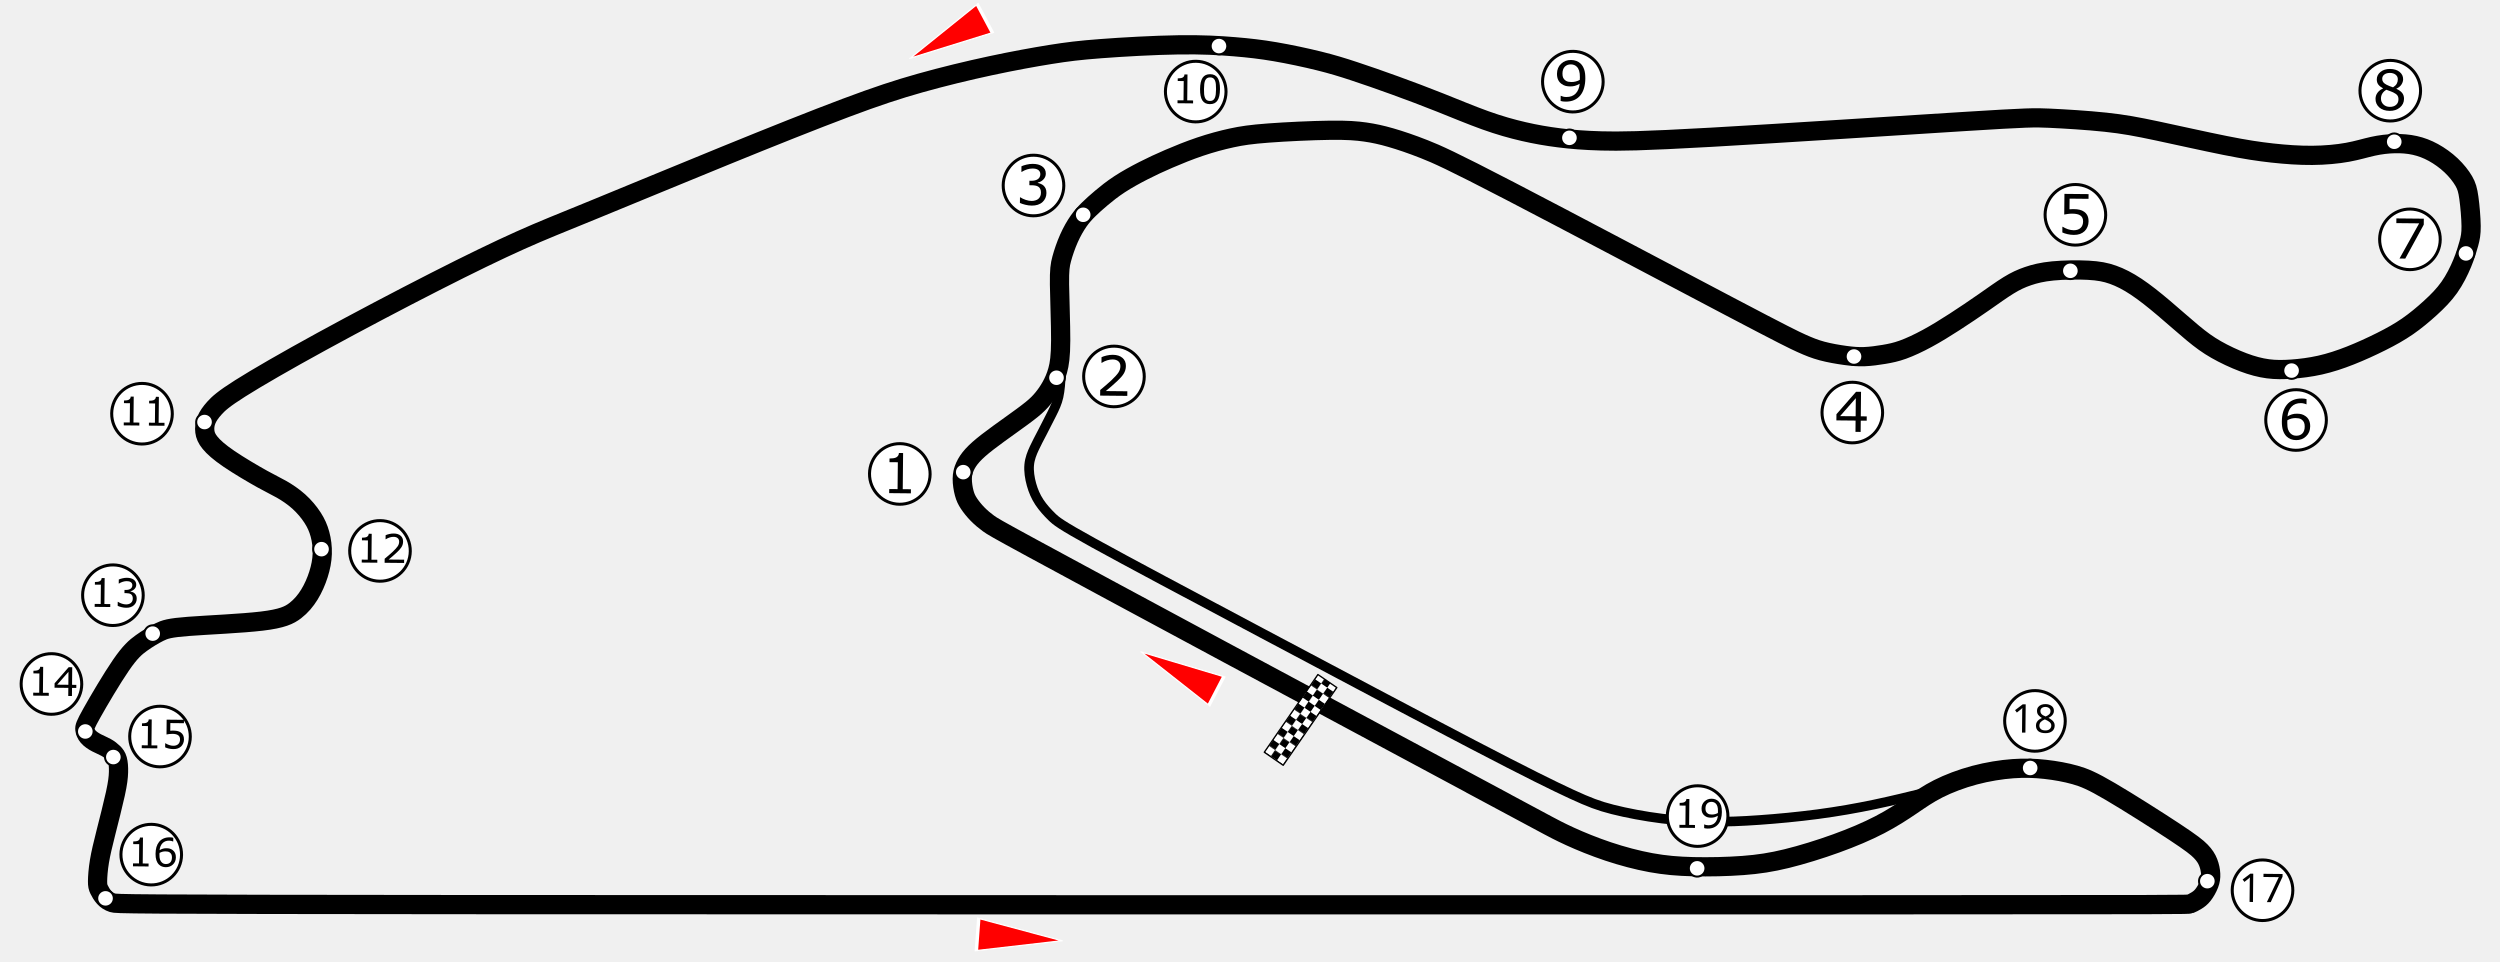
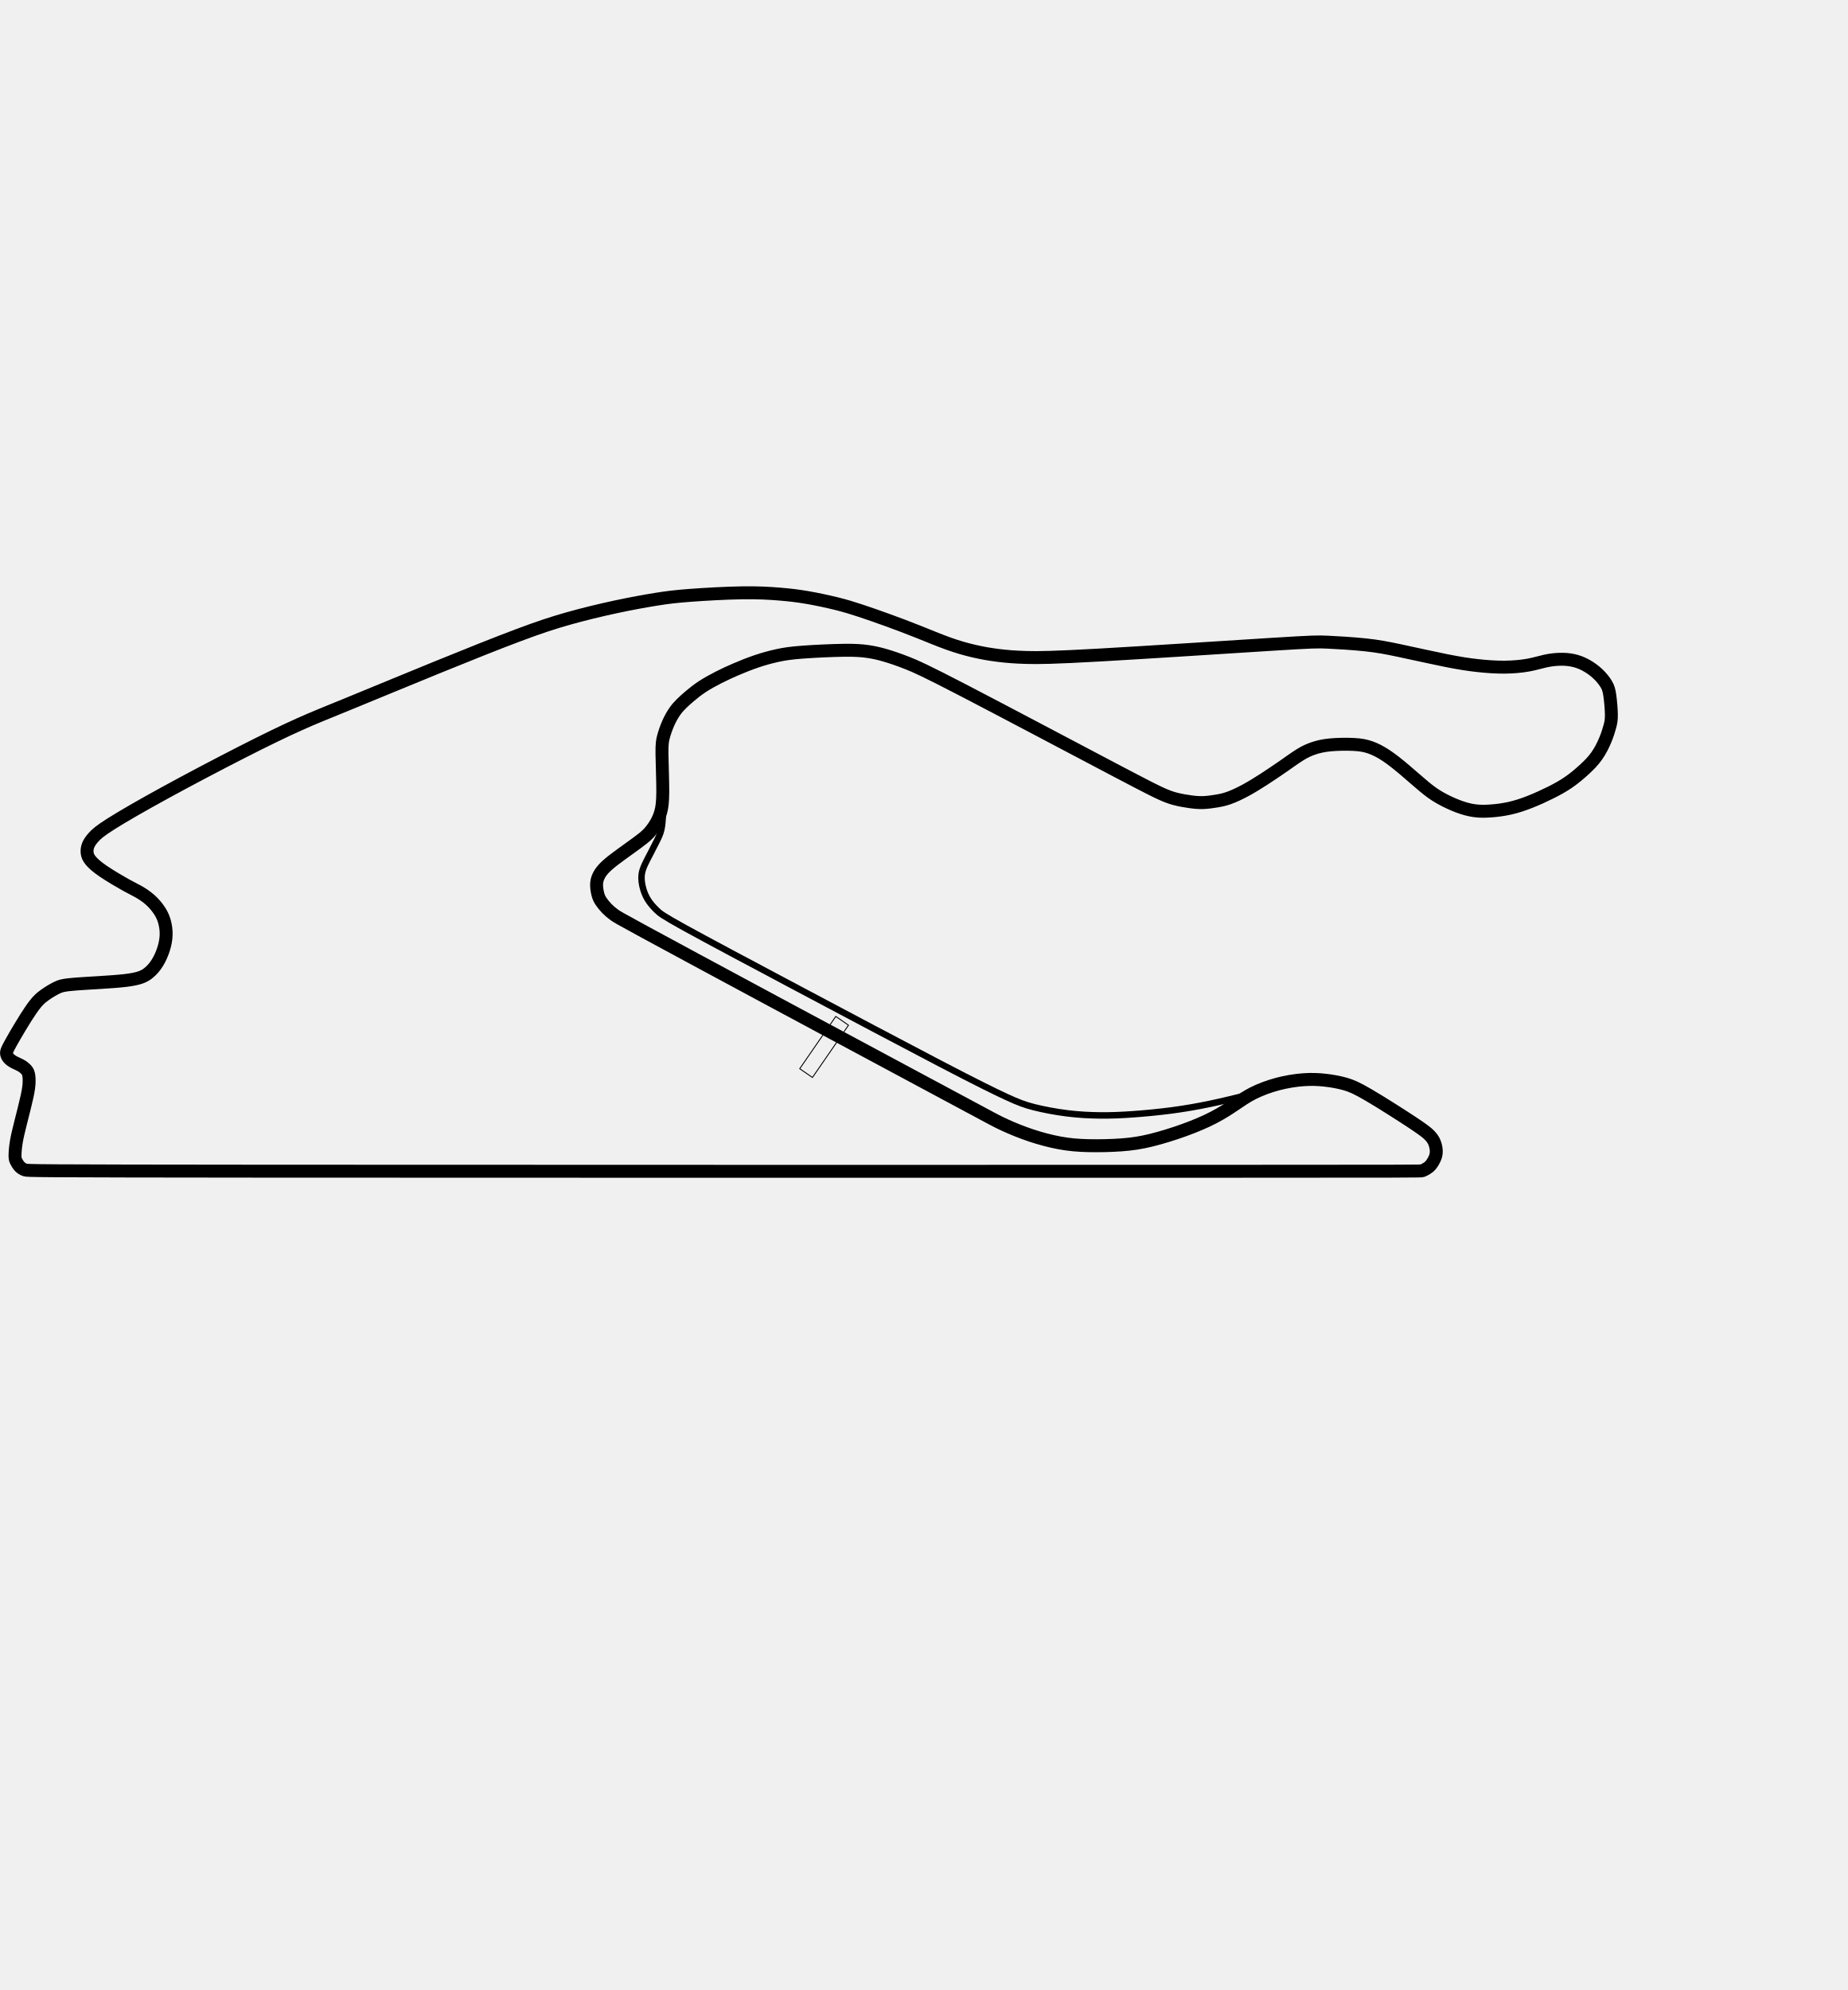
- <svg xmlns="http://www.w3.org/2000/svg" xmlns:xlink="http://www.w3.org/1999/xlink" width="1300" height="500" version="1.1" viewBox="0 0 343.96 132.29">
-   <circle transform="rotate(.56989)" cx="20.102" cy="56.723" r="4.169" fill="#fff" stroke="#000" stroke-width=".417" />
-   <g transform="rotate(.56989 204.39 303.83)" stroke-width=".136" aria-label="11">
-     <path d="m16.737 60.398h-2.143v-0.404h0.824v-2.653h-0.824v-0.362q0.167 0 0.359-0.027 0.191-0.029 0.29-0.082 0.122-0.066 0.191-0.167 0.072-0.104 0.082-0.277h0.412v3.568h0.808z" />
-     <path d="m20.199 60.398h-2.143v-0.404h0.824v-2.653h-0.824v-0.362q0.167 0 0.359-0.027 0.191-0.029 0.29-0.082 0.122-0.066 0.191-0.167 0.072-0.104 0.082-0.277h0.412v3.568h0.808z" />
-   </g>
+ <svg xmlns="http://www.w3.org/2000/svg" id="Capa_2" data-name="Capa 2" viewBox="0 0 1428.54 1538.29">
  <defs>
-     <pattern id="pattern4264-8" patternTransform="matrix(-.77603 .00097936 -.00097936 -.77603 -1599.8 380.49)" xlink:href="#pattern4256-2" />
-     <pattern id="pattern4256-2" width="10.794" height="10.774" patternTransform="matrix(-.56302 -.53407 .53407 -.56302 1593.7 910.57)" patternUnits="userSpaceOnUse">
-       <g transform="matrix(.58789 .0060987 -.0060987 .58789 -595.38 -720.71)">
-         <rect x="1025.5" y="1215.3" width="18.173" height="18.096" />
-         <rect x="1025.5" y="1215.3" width="9.075" height="9.075" fill="#fff" />
-         <rect x="1034.6" y="1224.3" width="9.075" height="9.075" fill="#fff" />
+     <style>
+       .cls-1 {
+         fill: url(#pattern4264-8);
+         stroke-linecap: round;
+         stroke-linejoin: round;
+         stroke-width: .71px;
+       }
+ 
+       .cls-1, .cls-2, .cls-3 {
+         stroke: #000;
+       }
+ 
+       .cls-2 {
+         stroke-width: 10px;
+       }
+ 
+       .cls-2, .cls-4, .cls-3 {
+         fill: none;
+       }
+ 
+       .cls-2, .cls-3 {
+         stroke-miterlimit: 15.12;
+       }
+ 
+       .cls-5 {
+         clip-path: url(#clippath);
+       }
+ 
+       .cls-3 {
+         stroke-width: 5px;
+       }
+     </style>
+     <clipPath id="clippath">
+       <rect class="cls-4" x="382.23" y="76.74" width="919.39" height="1384.82" transform="translate(-134.55 180.15) rotate(-11.32)" />
+     </clipPath>
+     <pattern id="pattern4264-8" x="0" y="0" width="1300" height="500" patternTransform="translate(-7590.29 -14520.1) rotate(-145.33) scale(.71)" patternUnits="userSpaceOnUse" viewBox="0 0 1300 500">
+       <rect class="cls-4" width="1300" height="500" />
+     </pattern>
+   </defs>
+   <g id="Capa_1-2" data-name="Capa 1">
+     <g>
+       <path class="cls-2" d="m734.86,847.54c-29.16-15.63-87.49-46.9-134.73-72.28-47.24-25.38-83.37-44.87-102.39-55.2-19.02-10.33-20.93-11.5-22.87-12.91-1.94-1.41-3.91-3.06-5.68-4.87s-3.33-3.77-4.47-5.49-1.85-3.17-2.44-5.36c-.59-2.18-1.06-5.08-1.04-7.52.02-2.44.54-4.43,1.42-6.37s2.11-3.83,3.97-5.87c1.86-2.04,4.33-4.22,7.77-6.88,3.44-2.66,7.85-5.81,12.02-8.81,4.17-2.99,8.11-5.82,10.89-8.08s4.38-3.92,5.88-5.77c1.51-1.85,2.92-3.87,4.23-6.21s2.52-5.01,3.43-8.32c.91-3.31,1.54-7.27,1.57-15.7.03-8.43-.53-21.33-.62-29.02-.09-7.68.29-10.14,1.15-13.33.86-3.19,2.2-7.11,3.76-10.63s3.35-6.62,5.07-9.07c1.72-2.45,3.38-4.24,5.25-6.07,1.87-1.83,3.94-3.7,6.53-5.88,2.6-2.19,5.72-4.69,9.49-7.16s8.21-4.9,12.44-7.06,8.27-4.04,13.14-6.14c4.86-2.09,10.55-4.4,16.23-6.32,5.67-1.92,11.33-3.45,16.53-4.57,5.2-1.12,9.94-1.84,19.08-2.53s22.7-1.33,31.9-1.44,14.04.29,18.44.92,8.37,1.49,13.28,2.91,10.76,3.4,17.36,6c6.6,2.6,13.94,5.83,44.57,21.73,30.63,15.9,84.56,44.47,113.83,59.87,29.28,15.4,33.9,17.62,37.76,19.35,3.86,1.74,6.94,2.99,10.73,4,3.79,1.01,8.29,1.79,12.03,2.3s6.73.75,10,.63,6.83-.62,10.08-1.16c3.26-.54,6.21-1.13,9.91-2.47,3.7-1.33,8.15-3.41,12.7-5.88,4.55-2.47,9.21-5.33,14.2-8.56,5-3.23,10.34-6.83,15.18-10.21,4.84-3.37,9.19-6.52,12.85-8.78,3.67-2.26,6.65-3.62,10.09-4.8s7.33-2.16,12.94-2.71,12.93-.65,18.39-.36,9.06.99,12.84,2.33,7.72,3.33,12.13,6.26c4.4,2.93,9.26,6.79,14.4,11.15,5.14,4.36,10.57,9.21,15,12.88,4.43,3.67,7.86,6.16,12.16,8.61s9.45,4.88,14.11,6.63c4.66,1.76,8.81,2.85,12.82,3.38,4.01.53,7.88.5,12.37.18,4.49-.32,9.58-.94,14.72-2.09,5.14-1.15,10.31-2.84,15.74-4.99,5.43-2.15,11.1-4.75,16.13-7.27,5.03-2.52,9.4-4.95,13.6-7.85,4.21-2.9,8.25-6.28,11.93-9.64s7.01-6.71,9.8-10.66c2.8-3.95,5.06-8.51,6.72-12.53,1.66-4.03,2.72-7.52,3.47-10.32s1.21-4.9,1.17-9.07c-.04-4.17-.58-10.4-1.16-14.58-.58-4.18-1.2-6.3-2.67-8.83-1.47-2.53-3.79-5.48-6.57-8.11-2.78-2.63-6.03-4.95-9.23-6.7-3.2-1.75-6.34-2.94-9.64-3.68s-6.77-1.02-10.43-.94c-3.66.08-7.51.53-11.44,1.4s-7.93,2.15-13.13,3.1-11.62,1.55-18.34,1.6-13.78-.45-20.78-1.22c-7-.77-13.95-1.81-24.55-3.93-10.6-2.12-24.84-5.32-35.38-7.56-10.54-2.24-17.38-3.53-26.83-4.53-9.45-1-21.51-1.73-29.21-2.08-7.7-.36-11.03-.35-43.83,1.7-32.8,2.05-95.07,6.13-131.86,8.21-36.79,2.08-48.11,2.16-57.14,1.92-9.03-.25-15.79-.82-22.1-1.62-6.32-.8-12.19-1.82-18.38-3.25s-12.7-3.26-19.97-5.87c-7.28-2.61-15.33-5.99-23.38-9.19-8.05-3.2-16.09-6.23-23.73-9-7.64-2.77-14.89-5.29-21.1-7.34-6.22-2.05-11.4-3.64-18.26-5.34-6.86-1.7-15.39-3.51-22.76-4.78-7.38-1.26-13.6-1.97-21.19-2.6s-16.55-1.18-29.17-.98c-12.62.19-28.91,1.12-40.19,1.97-11.28.85-17.57,1.63-26.15,3.01-8.58,1.38-19.47,3.35-31.34,5.89-11.87,2.55-24.74,5.66-36.52,8.98-11.79,3.32-22.49,6.83-38.84,12.97-16.35,6.14-38.35,14.92-62.57,24.79-24.22,9.87-50.66,20.85-68.34,28.08-17.68,7.24-26.6,10.74-38.26,15.97-11.66,5.23-26.04,12.19-44.3,21.49-18.26,9.3-40.38,20.94-58.94,31.09-18.56,10.15-33.56,18.82-42.36,24.39-8.8,5.56-11.4,8.02-13.4,10.25-2,2.23-3.4,4.22-4.2,6.25-.81,2.03-1.02,4.1-.78,6.01.24,1.91.94,3.65,2.73,5.83s4.67,4.81,9.8,8.3c5.13,3.49,12.5,7.83,17.36,10.53,4.86,2.7,7.22,3.74,10.02,5.34,2.8,1.6,6.04,3.75,8.9,6.31,2.86,2.56,5.33,5.54,7.17,8.38,1.84,2.84,3.04,5.53,3.87,8.63.84,3.11,1.31,6.63,1.19,10.17-.12,3.54-.82,7.11-1.96,10.71-1.15,3.6-2.73,7.25-4.71,10.48s-4.36,6.07-7.38,8.39c-3.03,2.33-6.7,4.16-17.33,5.43-10.63,1.27-28.2,1.99-38.16,2.75-9.96.76-12.31,1.57-15.18,2.99s-6.24,3.46-9.31,5.66c-3.07,2.2-5.84,4.57-10.63,11.55s-11.61,18.56-15.13,24.86c-3.52,6.3-3.75,7.32-3.62,8.51.14,1.19.63,2.54,1.69,3.76,1.06,1.23,2.68,2.32,4.37,3.21s3.44,1.56,4.95,2.4c1.51.83,2.77,1.83,3.76,2.8.99.97,1.71,1.93,2.16,3.55.45,1.62.63,3.91.55,6.55s-.41,5.63-1.62,11.2c-1.21,5.57-3.31,13.72-4.91,20.07s-2.7,10.89-3.39,15.06c-.69,4.17-.96,7.97-.98,10.3-.02,2.32.23,3.17.81,4.39.58,1.22,1.51,2.82,2.66,4.09,1.15,1.27,2.53,2.2,4.35,2.78,1.82.58,4.1.82,183.88.95,179.78.12,537.06.13,715.99.1s179.49-.1,180.4-.45c.9-.35,2.14-.99,3.31-1.71,1.17-.72,2.28-1.52,3.44-3s2.39-3.63,3.11-5.51.96-3.49.87-5.36c-.09-1.87-.51-4-1.28-5.97-.77-1.97-1.89-3.78-3.87-5.81-1.97-2.03-4.8-4.28-13.68-10.15s-23.82-15.36-33.35-20.95c-9.53-5.59-13.63-7.28-18.36-8.62-4.73-1.33-10.07-2.31-15.4-2.9-5.33-.59-10.65-.81-16.82-.36-6.17.45-13.21,1.56-20.04,3.39-6.84,1.82-13.48,4.36-18.81,7.05-5.33,2.69-9.35,5.54-14.03,8.71s-10.02,6.66-16.5,10.03c-6.48,3.37-14.11,6.61-22.58,9.68-8.47,3.07-17.8,5.95-25.77,7.91-7.97,1.95-14.59,2.97-22.69,3.57-8.11.61-17.7.81-25.84.62-8.14-.19-14.81-.77-22.03-2.1-7.21-1.32-14.96-3.38-22.3-5.83-7.34-2.45-14.27-5.3-19.72-7.79-5.45-2.48-9.4-4.61-11.38-5.67q-1.98-1.06-31.14-16.7h0Z" />
+       <path class="cls-3" d="m962.78,846.9c-8.93,2.2-17.86,4.4-27.22,6.36s-19.15,3.69-29.46,5.06c-10.31,1.37-21.14,2.38-30.34,3.03-9.2.65-16.77.94-24.86.88-8.09-.07-16.7-.49-25.76-1.61-9.06-1.12-18.56-2.95-25.75-4.77-7.19-1.83-12.06-3.66-21.33-7.94-9.26-4.27-22.92-10.99-51.42-25.85-28.5-14.86-71.85-37.86-109.7-57.96-37.85-20.1-70.18-37.3-87.45-46.82-17.26-9.52-19.44-11.38-21.71-13.61s-4.65-4.83-6.49-7.63c-1.83-2.79-3.13-5.78-4.06-9.11-.93-3.33-1.49-7.02-1.2-10.27.3-3.25,1.45-6.08,2.69-8.74,1.24-2.66,2.58-5.15,4.15-8.16,1.57-3.01,3.37-6.53,4.89-9.58,1.52-3.05,2.77-5.63,3.53-8.98s1.02-7.49,1.28-11.63" />
+       <g class="cls-5">
+         <polygon class="cls-1" points="618.3 826.12 628.13 832.9 656.01 792.5 646.18 785.71 618.3 826.12" />
      </g>
-     </pattern>
-     <clipPath id="clipPath3490-7">
-       <rect transform="matrix(-.71834 .69569 -.69569 -.71834 0 0)" x="683.14" y="104.1" width="1511.8" height="1003.7" fill="#006a00" />
-     </clipPath>
-     <clipPath id="clipPath3494-9">
-       <rect transform="matrix(-.9473 -.32036 .9519 -.3064 0 0)" x="-4232.8" y="-2372.1" width="2168.2" height="1468.4" fill="#006a00" />
-     </clipPath>
-     <clipPath id="clipPath3494-9-5">
-       <rect transform="matrix(-.9473 -.32036 .9519 -.3064 0 0)" x="-4232.8" y="-2372.1" width="2168.2" height="1468.4" fill="#006a00" />
-     </clipPath>
-     <clipPath id="clipPath3494-9-5-2">
-       <rect transform="matrix(-.9473 -.32036 .9519 -.3064 0 0)" x="-4232.8" y="-2372.1" width="2168.2" height="1468.4" fill="#006a00" />
-     </clipPath>
-   </defs>
-   <g transform="rotate(.56989 204.39 303.83)" stroke="#000">
-     <path d="m202.85 109.17c-7.757-4.06-23.271-12.179-35.835-18.769s-22.175-11.652-27.235-14.336c-5.06-2.683-5.568-2.988-6.085-3.356-0.517-0.368-1.042-0.8-1.515-1.273s-0.892-0.989-1.197-1.44-0.498-0.835-0.66-1.411c-0.162-0.576-0.294-1.342-0.294-1.988 9e-5 -0.646 0.132-1.173 0.359-1.689s0.549-1.02 1.035-1.564c0.486-0.544 1.135-1.127 2.039-1.842 0.903-0.714 2.061-1.559 3.157-2.361 1.096-0.802 2.131-1.562 2.859-2.165 0.728-0.603 1.147-1.049 1.541-1.542 0.394-0.492 0.762-1.03 1.102-1.654s0.653-1.333 0.886-2.211c0.233-0.879 0.387-1.927 0.373-4.157-0.014-2.231-0.196-5.643-0.24-7.675-0.044-2.032 0.051-2.683 0.27-3.529 0.219-0.846 0.562-1.888 0.966-2.822s0.868-1.761 1.317-2.413c0.449-0.653 0.883-1.131 1.372-1.62 0.489-0.489 1.032-0.988 1.713-1.573 0.681-0.585 1.5-1.256 2.492-1.919s2.159-1.319 3.274-1.902 2.178-1.092 3.459-1.659c1.281-0.567 2.78-1.192 4.276-1.714 1.496-0.522 2.989-0.942 4.362-1.253 1.372-0.311 2.624-0.514 5.042-0.719s6.003-0.411 8.437-0.466 3.715 0.04 4.882 0.196 2.218 0.373 3.52 0.735 2.857 0.87 4.609 1.541c1.752 0.671 3.703 1.506 11.849 5.632 8.147 4.126 22.489 11.544 30.275 15.541 7.786 3.997 9.015 4.572 10.04 5.021 1.024 0.449 1.844 0.772 2.85 1.03 1.006 0.259 2.198 0.453 3.19 0.578s1.783 0.181 2.648 0.139c0.865-0.042 1.804-0.182 2.664-0.335s1.64-0.316 2.616-0.679c0.976-0.363 2.147-0.924 3.344-1.59 1.198-0.665 2.421-1.435 3.735-2.303 1.314-0.868 2.717-1.835 3.99-2.741 1.272-0.906 2.414-1.75 3.378-2.356 0.964-0.607 1.75-0.976 2.657-1.296s1.934-0.591 3.417-0.75 3.419-0.206 4.865-0.142 2.4 0.238 3.403 0.583 2.052 0.862 3.225 1.625c1.173 0.763 2.467 1.772 3.839 2.911s2.821 2.409 4.003 3.369c1.182 0.959 2.097 1.609 3.239 2.247s2.514 1.265 3.75 1.717c1.236 0.452 2.338 0.73 3.4 0.859 1.063 0.13 2.087 0.111 3.272 0.014 1.186-0.097 2.533-0.273 3.889-0.592 1.356-0.318 2.721-0.779 4.152-1.361 1.43-0.582 2.925-1.286 4.248-1.965 1.323-0.679 2.474-1.335 3.579-2.114 1.105-0.779 2.165-1.682 3.13-2.581 0.965-0.898 1.836-1.792 2.566-2.845 0.729-1.053 1.317-2.264 1.746-3.333 0.429-1.069 0.699-1.997 0.891-2.74s0.307-1.3 0.285-2.403c-0.022-1.103-0.181-2.751-0.345-3.854-0.164-1.104-0.333-1.663-0.729-2.33-0.395-0.667-1.016-1.44-1.76-2.13-0.743-0.689-1.608-1.293-2.458-1.749-0.85-0.455-1.685-0.761-2.561-0.947-0.876-0.186-1.794-0.252-2.762-0.22-0.968 0.031-1.987 0.16-3.024 0.4s-2.092 0.591-3.467 0.855-3.069 0.441-4.849 0.473-3.646-0.083-5.5-0.268c-1.854-0.186-3.695-0.443-6.504-0.976s-6.585-1.343-9.38-1.908c-2.795-0.566-4.608-0.887-7.111-1.128-2.503-0.241-5.696-0.401-7.734-0.475-2.038-0.074-2.92-0.063-11.593 0.565-8.673 0.628-25.137 1.871-34.866 2.518-9.729 0.647-12.722 0.699-15.113 0.657-2.391-0.041-4.179-0.175-5.852-0.369-1.673-0.194-3.231-0.45-4.872-0.811s-3.367-0.829-5.3-1.5c-1.933-0.671-4.072-1.544-6.21-2.37s-4.272-1.605-6.302-2.318c-2.029-0.713-3.953-1.361-5.603-1.887-1.65-0.527-3.026-0.933-4.844-1.364-1.819-0.432-4.08-0.889-6.035-1.204-1.955-0.315-3.603-0.487-5.613-0.633s-4.381-0.268-7.719-0.184c-3.339 0.084-7.645 0.372-10.628 0.628-2.983 0.256-4.644 0.479-6.911 0.865s-5.142 0.936-8.277 1.641c-3.135 0.705-6.53 1.564-9.64 2.472-3.109 0.908-5.932 1.866-10.242 3.534s-10.107 4.048-16.489 6.724c-6.382 2.676-13.348 5.649-18.007 7.61-4.659 1.961-7.01 2.91-10.08 4.325-3.07 1.414-6.858 3.294-11.664 5.802-4.806 2.509-10.629 5.646-15.513 8.382s-8.829 5.068-11.142 6.563c-2.313 1.495-2.995 2.153-3.518 2.747-0.523 0.594-0.887 1.125-1.095 1.664-0.208 0.54-0.259 1.089-0.19 1.592 0.069 0.504 0.259 0.963 0.738 1.536s1.249 1.26 2.614 2.17 3.327 2.04 4.621 2.741c1.294 0.701 1.92 0.971 2.665 1.387 0.745 0.415 1.608 0.975 2.371 1.646 0.763 0.671 1.425 1.452 1.919 2.198 0.493 0.745 0.818 1.454 1.047 2.274 0.23 0.819 0.364 1.75 0.343 2.687-0.021 0.938-0.198 1.883-0.492 2.839-0.293 0.956-0.703 1.924-1.219 2.785s-1.137 1.616-1.931 2.24c-0.795 0.624-1.763 1.117-4.571 1.482-2.808 0.364-7.456 0.6-10.09 0.827-2.634 0.227-3.254 0.447-4.008 0.83s-1.642 0.931-2.449 1.523c-0.807 0.591-1.533 1.226-2.783 3.084s-3.023 4.941-3.939 6.617c-0.916 1.677-0.973 1.947-0.935 2.261 0.039 0.313 0.174 0.669 0.458 0.991 0.284 0.321 0.715 0.608 1.164 0.838s0.915 0.405 1.315 0.622c0.401 0.217 0.737 0.476 1.002 0.732 0.265 0.255 0.458 0.506 0.582 0.933 0.123 0.428 0.176 1.032 0.163 1.73s-0.093 1.491-0.399 2.968c-0.306 1.477-0.84 3.64-1.246 5.324s-0.686 2.888-0.857 3.994c-0.171 1.106-0.233 2.112-0.232 2.727 0.002 0.614 0.068 0.837 0.226 1.159 0.158 0.322 0.407 0.743 0.715 1.075 0.308 0.332 0.674 0.574 1.159 0.724 0.484 0.15 1.086 0.207 48.653-0.233 47.566-0.441 142.09-1.38 189.43-1.859s47.489-0.498 47.727-0.593c0.238-0.096 0.564-0.267 0.872-0.461 0.308-0.193 0.599-0.408 0.903-0.802s0.622-0.967 0.809-1.467 0.245-0.926 0.215-1.421c-0.03-0.495-0.146-1.058-0.356-1.577-0.209-0.519-0.511-0.995-1.039-1.527-0.528-0.532-1.281-1.119-3.647-2.649s-6.344-4-8.879-5.454c-2.535-1.454-3.627-1.891-4.881-2.232-1.254-0.34-2.671-0.583-4.083-0.726-1.412-0.143-2.819-0.186-4.451-0.051-1.632 0.135-3.49 0.449-5.294 0.949s-3.554 1.188-4.957 1.914c-1.403 0.726-2.458 1.491-3.688 2.343s-2.633 1.79-4.34 2.698c-1.706 0.908-3.715 1.786-5.949 2.62-2.234 0.834-4.693 1.622-6.796 2.16-2.103 0.537-3.851 0.823-5.994 1.006-2.143 0.182-4.681 0.261-6.834 0.233-2.153-0.029-3.921-0.166-5.833-0.496-1.911-0.331-3.966-0.855-5.915-1.485-1.948-0.63-3.79-1.365-5.238-2.008-1.447-0.643-2.5-1.194-3.026-1.469-0.526-0.275-0.526-0.275-8.283-4.335z" fill="none" stroke-width="2.646" />
-     <path d="m263.15 108.4c-2.357 0.605-4.713 1.211-7.184 1.755s-5.056 1.027-7.78 1.416c-2.724 0.389-5.586 0.685-8.018 0.881-2.432 0.197-4.434 0.294-6.575 0.298-2.14 4e-3 -4.419-0.086-6.819-0.359-2.399-0.273-4.919-0.73-6.826-1.195s-3.201-0.937-5.663-2.043c-2.462-1.107-6.093-2.847-13.673-6.704-7.58-3.856-19.109-9.828-29.175-15.046-10.066-5.218-18.667-9.682-23.259-12.157-4.591-2.474-5.173-2.959-5.781-3.543s-1.244-1.266-1.736-2c-0.493-0.734-0.843-1.52-1.098-2.399-0.255-0.88-0.414-1.853-0.344-2.715 0.07-0.862 0.367-1.612 0.69-2.319 0.322-0.707 0.669-1.371 1.076-2.171 0.407-0.8 0.874-1.737 1.27-2.548 0.395-0.811 0.719-1.496 0.91-2.386s0.249-1.986 0.307-3.081" fill="none" stroke-width="1.323" />
-     <rect transform="matrix(.20085 .13564 .13564 -.20085 446.51 399.19)" x="-1620.9" y="376.02" width="13.041" height="53.589" ry="0" clip-path="url(#clipPath3490-7)" fill="url(#pattern4264-8)" stroke-linecap="round" stroke-linejoin="round" stroke-width=".776" />
-   </g>
-   <g transform="rotate(.56989 204.39 303.83)" fill="#f00" stroke="#fff" stroke-linecap="round" stroke-width=".867">
-     <path transform="matrix(-.081834 .16155 .48963 .24803 -381.69 -523.42)" d="m1695.9 1398.5h-24.481l12.241-21.201z" clip-path="url(#clipPath3494-9)" />
-     <path transform="matrix(.01155 -.18072 -.54775 -.03501 879.34 482.51)" d="m1695.9 1398.5h-24.481l12.241-21.201z" clip-path="url(#clipPath3494-9-5)" />
-     <path transform="matrix(.086739 .15897 .48181 -.26289 -687.35 103.24)" d="m1695.9 1398.5h-24.481l12.241-21.201z" clip-path="url(#clipPath3494-9-5-2)" />
-   </g>
-   <g transform="rotate(.56989 204.39 303.83)" fill="#fff" stroke="#000">
-     <g stroke-width=".281">
-       <path d="m131.3 65.73a1.147 1.139 0 0 1-1.19 1.094 1.147 1.139 0 0 1-1.101-1.183 1.147 1.139 0 0 1 1.19-1.095 1.147 1.139 0 0 1 1.101 1.183" />
-       <path d="m144 52.613a1.147 1.139 0 0 1-1.19 1.094 1.147 1.139 0 0 1-1.101-1.183 1.147 1.139 0 0 1 1.19-1.095 1.147 1.139 0 0 1 1.101 1.183" />
-       <path d="m147.45 30.159a1.147 1.139 0 0 1-1.19 1.094 1.147 1.139 0 0 1-1.101-1.183 1.147 1.139 0 0 1 1.19-1.095 1.147 1.139 0 0 1 1.101 1.183" />
-       <path d="m253.69 48.603a1.147 1.139 0 0 1-1.19 1.094 1.147 1.139 0 0 1-1.101-1.183 1.147 1.139 0 0 1 1.19-1.095 1.147 1.139 0 0 1 1.101 1.183" />
-       <path d="m283.34 36.515a1.147 1.139 0 0 1-1.19 1.094 1.147 1.139 0 0 1-1.101-1.183 1.147 1.139 0 0 1 1.19-1.095 1.147 1.139 0 0 1 1.101 1.183" />
-       <path d="m313.91 49.94a1.147 1.139 0 0 1-1.19 1.094 1.147 1.139 0 0 1-1.101-1.183 1.147 1.139 0 0 1 1.19-1.095 1.147 1.139 0 0 1 1.101 1.183" />
-       <path d="m337.74 33.583a1.147 1.139 0 0 1-1.19 1.094 1.147 1.139 0 0 1-1.101-1.183 1.147 1.139 0 0 1 1.19-1.095 1.147 1.139 0 0 1 1.101 1.183" />
-       <path d="m327.72 18.317a1.147 1.139 0 0 1-1.19 1.094 1.147 1.139 0 0 1-1.101-1.183 1.147 1.139 0 0 1 1.19-1.095 1.147 1.139 0 0 1 1.101 1.183" />
-       <path d="m214.24 18.906a1.147 1.139 0 0 1-1.19 1.094 1.147 1.139 0 0 1-1.101-1.183 1.147 1.139 0 0 1 1.19-1.095 1.147 1.139 0 0 1 1.101 1.183" />
-       <path d="m165.9 6.762a1.147 1.139 0 0 1-1.19 1.094 1.147 1.139 0 0 1-1.101-1.183 1.147 1.139 0 0 1 1.19-1.095 1.147 1.139 0 0 1 1.101 1.183" />
-       <path d="m26.848 59.875a1.147 1.139 0 0 1-1.19 1.094 1.147 1.139 0 0 1-1.101-1.183 1.147 1.139 0 0 1 1.19-1.095 1.147 1.139 0 0 1 1.101 1.183" />
-       <path d="m43.119 77.204a1.147 1.139 0 0 1-1.19 1.094 1.147 1.139 0 0 1-1.101-1.183 1.147 1.139 0 0 1 1.19-1.095 1.147 1.139 0 0 1 1.101 1.183" />
-       <path d="m20.009 89.054a1.147 1.139 0 0 1-1.19 1.094 1.147 1.139 0 0 1-1.101-1.183 1.147 1.139 0 0 1 1.19-1.095 1.147 1.139 0 0 1 1.101 1.183" />
-       <path d="m10.872 102.61a1.147 1.139 0 0 1-1.19 1.094 1.147 1.139 0 0 1-1.101-1.183 1.147 1.139 0 0 1 1.19-1.095 1.147 1.139 0 0 1 1.101 1.183" />
-       <path d="m14.764 106.09a1.147 1.139 0 0 1-1.19 1.094 1.147 1.139 0 0 1-1.101-1.183 1.147 1.139 0 0 1 1.19-1.094 1.147 1.139 0 0 1 1.101 1.183" />
-       <path d="m13.88 125.54a1.147 1.139 0 0 1-1.19 1.094 1.147 1.139 0 0 1-1.101-1.183 1.147 1.139 0 0 1 1.19-1.094 1.147 1.139 0 0 1 1.101 1.183" />
-       <path d="m303.02 120.3a1.147 1.139 0 0 1-1.19 1.094 1.147 1.139 0 0 1-1.101-1.183 1.147 1.139 0 0 1 1.19-1.094 1.147 1.139 0 0 1 1.101 1.183" />
-       <path d="m278.49 104.97a1.147 1.139 0 0 1-1.19 1.094 1.147 1.139 0 0 1-1.101-1.183 1.147 1.139 0 0 1 1.19-1.094 1.147 1.139 0 0 1 1.101 1.183" />
-       <path d="m232.81 119.23a1.147 1.139 0 0 1-1.19 1.094 1.147 1.139 0 0 1-1.101-1.183 1.147 1.139 0 0 1 1.19-1.094 1.147 1.139 0 0 1 1.101 1.183" />
    </g>
-     <circle cx="121.43" cy="66.02" r="4.169" stroke-width=".417" />
-   </g>
-   <g transform="rotate(.56989 204.39 303.83)" aria-label="1">
-     <path d="m122.98 68.673h-2.986v-0.563h1.149v-3.697h-1.149v-0.504q0.233 0 0.5-0.037 0.267-0.041 0.404-0.115 0.17-0.093 0.267-0.233 0.1-0.144 0.115-0.385h0.574v4.972h1.126z" stroke-width=".19" />
-   </g>
-   <circle transform="rotate(.56989)" cx="153.77" cy="50.267" r="4.169" fill="#fff" stroke="#000" stroke-width=".417" />
-   <g transform="rotate(.56989 204.39 303.83)" aria-label="2">
-     <path d="m152.62 54.968h-3.735v-0.774q0.389-0.333 0.778-0.667 0.393-0.333 0.73-0.663 0.711-0.689 0.974-1.093 0.263-0.408 0.263-0.878 0-0.43-0.285-0.671-0.282-0.245-0.789-0.245-0.337 0-0.73 0.119-0.393 0.119-0.767 0.363h-0.037v-0.778q0.263-0.13 0.7-0.237 0.441-0.107 0.852-0.107 0.848 0 1.33 0.411 0.482 0.408 0.482 1.108 0 0.315-0.082 0.589-0.078 0.27-0.233 0.515-0.144 0.23-0.341 0.452-0.193 0.222-0.471 0.493-0.396 0.389-0.819 0.756-0.422 0.363-0.789 0.674h2.968z" stroke-width=".19" />
-   </g>
-   <circle transform="rotate(.56989)" cx="142.44" cy="24.107" r="4.169" fill="#fff" stroke="#000" stroke-width=".417" />
-   <g transform="rotate(.56989 204.39 303.83)" aria-label="3">
-     <path d="m140.81 26.151q0.178 0.159 0.293 0.4 0.115 0.241 0.115 0.622 0 0.378-0.137 0.693t-0.385 0.548q-0.278 0.259-0.656 0.385-0.374 0.122-0.823 0.122-0.459 0-0.904-0.111-0.445-0.107-0.73-0.237v-0.774h0.056q0.315 0.207 0.741 0.345t0.823 0.137q0.233 0 0.496-0.078t0.426-0.23q0.17-0.163 0.252-0.359 0.085-0.196 0.085-0.496 0-0.296-0.096-0.489-0.093-0.196-0.259-0.308-0.167-0.115-0.404-0.156-0.237-0.044-0.511-0.044h-0.333v-0.615h0.259q0.563 0 0.897-0.233 0.337-0.237 0.337-0.689 0-0.2-0.085-0.348-0.085-0.152-0.237-0.248-0.159-0.096-0.341-0.133-0.182-0.037-0.411-0.037-0.352 0-0.748 0.126t-0.748 0.356h-0.037v-0.774q0.263-0.13 0.7-0.237 0.441-0.111 0.852-0.111 0.404 0 0.711 0.074t0.556 0.237q0.267 0.178 0.404 0.43 0.137 0.252 0.137 0.589 0 0.459-0.326 0.804-0.322 0.341-0.763 0.43v0.052q0.178 0.03 0.408 0.126 0.23 0.093 0.389 0.233z" stroke-width=".19" />
-   </g>
-   <circle transform="rotate(.56989)" cx="255.4" cy="54.222" r="4.169" fill="#fff" stroke="#000" stroke-width=".417" />
-   <g transform="rotate(.56989 204.39 303.83)" aria-label="4">
-     <path d="m254.38 57.37h-0.819v1.552h-0.711v-1.552h-2.642v-0.852l2.671-3.112h0.682v3.372h0.819zm-1.53-0.593v-2.49l-2.138 2.49z" stroke-width=".19" />
-   </g>
-   <circle transform="rotate(.56989)" cx="285.82" cy="26.712" r="4.169" fill="#fff" stroke="#000" stroke-width=".417" />
-   <g transform="rotate(.56989 204.39 303.83)" aria-label="5">
-     <path d="m284.63 29.66q0 0.385-0.141 0.737-0.141 0.352-0.385 0.593-0.267 0.259-0.637 0.4-0.367 0.137-0.852 0.137-0.452 0-0.871-0.096-0.419-0.093-0.708-0.226v-0.782h0.052q0.304 0.193 0.711 0.33 0.408 0.133 0.8 0.133 0.263 0 0.508-0.074 0.248-0.074 0.441-0.259 0.163-0.159 0.245-0.382 0.085-0.222 0.085-0.515 0-0.285-0.1-0.482-0.096-0.196-0.27-0.315-0.193-0.141-0.471-0.196-0.274-0.059-0.615-0.059-0.326 0-0.63 0.044-0.3 0.044-0.519 0.089v-2.842h3.32v0.648h-2.605v1.467q0.159-0.015 0.326-0.022 0.167-0.007 0.289-0.007 0.448 0 0.785 0.078 0.337 0.074 0.619 0.267 0.296 0.204 0.459 0.526 0.163 0.322 0.163 0.808z" stroke-width=".19" />
-   </g>
-   <circle transform="rotate(.56989)" cx="316.46" cy="54.639" r="4.169" fill="#fff" stroke="#000" stroke-width=".417" />
-   <g transform="rotate(.56989 204.39 303.83)" aria-label="6">
-     <path d="m315.4 57.55q0 0.841-0.556 1.375-0.552 0.53-1.356 0.53-0.408 0-0.741-0.126-0.333-0.126-0.589-0.374-0.319-0.308-0.493-0.815-0.17-0.508-0.17-1.223 0-0.734 0.156-1.3 0.159-0.567 0.504-1.008 0.326-0.419 0.841-0.652 0.515-0.237 1.2-0.237 0.219 0 0.367 0.019t0.3 0.067v0.708h-0.037q-0.104-0.056-0.315-0.104-0.207-0.052-0.426-0.052-0.797 0-1.271 0.5-0.474 0.496-0.552 1.345 0.311-0.189 0.611-0.285 0.304-0.1 0.7-0.1 0.352 0 0.619 0.067 0.27 0.063 0.552 0.259 0.326 0.226 0.489 0.571 0.167 0.345 0.167 0.837zm-0.752 0.03q0-0.345-0.104-0.571-0.1-0.226-0.333-0.393-0.17-0.119-0.378-0.156-0.207-0.037-0.433-0.037-0.315 0-0.585 0.074t-0.556 0.23q-7e-3 0.082-0.011 0.159-4e-3 0.074-4e-3 0.189 0 0.585 0.119 0.926 0.122 0.337 0.333 0.534 0.17 0.163 0.367 0.241 0.2 0.074 0.433 0.074 0.537 0 0.845-0.326 0.308-0.33 0.308-0.945z" stroke-width=".19" />
-   </g>
-   <circle transform="rotate(.56989)" cx="331.88" cy="29.629" r="4.169" fill="#fff" stroke="#000" stroke-width=".417" />
-   <g transform="rotate(.56989 204.39 303.83)" aria-label="7">
-     <path d="m330.75 29.64-2.497 4.691h-0.793l2.656-4.868h-3.142v-0.648h3.775z" stroke-width=".19" />
-   </g>
-   <circle transform="rotate(.56989)" cx="328.97" cy="9.205" r="4.169" fill="#fff" stroke="#000" stroke-width=".417" />
-   <g transform="rotate(.56989 204.39 303.83)" aria-label="8">
-     <path d="m327.86 12.368q0 0.715-0.559 1.189-0.556 0.474-1.401 0.474-0.897 0-1.43-0.463-0.53-0.463-0.53-1.186 0-0.459 0.267-0.83 0.267-0.374 0.752-0.593v-0.022q-0.445-0.237-0.659-0.519-0.211-0.282-0.211-0.704 0-0.622 0.511-1.037 0.511-0.415 1.3-0.415 0.826 0 1.319 0.396 0.493 0.396 0.493 1.008 0 0.374-0.233 0.737-0.233 0.359-0.685 0.563v0.022q0.519 0.222 0.793 0.548 0.274 0.326 0.274 0.83zm-0.878-2.693q0-0.396-0.308-0.63-0.304-0.237-0.778-0.237-0.467 0-0.767 0.222-0.296 0.222-0.296 0.6 0 0.267 0.148 0.463 0.152 0.193 0.456 0.345 0.137 0.067 0.393 0.174 0.259 0.107 0.504 0.178 0.367-0.245 0.508-0.508t0.141-0.608zm0.115 2.764q0-0.341-0.152-0.545-0.148-0.207-0.585-0.415-0.174-0.082-0.382-0.152-0.207-0.07-0.552-0.196-0.333 0.182-0.537 0.493-0.2 0.311-0.2 0.704 0 0.5 0.345 0.826 0.345 0.326 0.874 0.326 0.541 0 0.863-0.278 0.326-0.278 0.326-0.763z" stroke-width=".19" />
-   </g>
-   <circle transform="rotate(.56989)" cx="216.5" cy="9.079" r="4.169" fill="#fff" stroke="#000" stroke-width=".417" />
-   <g transform="rotate(.56989 204.39 303.83)" aria-label="9">
-     <path d="m215.2 10.689q0 0.722-0.167 1.312-0.163 0.589-0.496 1.004-0.337 0.422-0.845 0.652t-1.193 0.23q-0.193 0-0.363-0.022-0.17-0.019-0.304-0.063v-0.708h0.037q0.107 0.056 0.304 0.107 0.196 0.048 0.437 0.048 0.819 0 1.282-0.489 0.467-0.493 0.541-1.356-0.345 0.207-0.648 0.296-0.304 0.089-0.663 0.089-0.341 0-0.619-0.067-0.274-0.067-0.552-0.259-0.326-0.226-0.493-0.574-0.163-0.348-0.163-0.834 0-0.845 0.556-1.375t1.356-0.53q0.4 0 0.741 0.126 0.341 0.122 0.597 0.37 0.315 0.308 0.485 0.793 0.17 0.482 0.17 1.249zm-0.748-0.159q0-0.574-0.119-0.923t-0.326-0.541q-0.174-0.167-0.374-0.237-0.2-0.074-0.433-0.074-0.534 0-0.845 0.333-0.308 0.333-0.308 0.937 0 0.352 0.1 0.574 0.1 0.222 0.337 0.389 0.167 0.115 0.367 0.156 0.2 0.037 0.445 0.037 0.289 0 0.585-0.078 0.296-0.078 0.556-0.226 4e-3 -0.078 7e-3 -0.152 7e-3 -0.078 7e-3 -0.196z" stroke-width=".19" />
-   </g>
-   <circle transform="rotate(.56989)" cx="164.63" cy="10.962" r="4.169" fill="#fff" stroke="#000" stroke-width=".417" />
-   <g transform="rotate(.56989 204.39 303.83)" stroke-width=".136" aria-label="10">
-     <path d="m161.27 14.637h-2.143v-0.404h0.824v-2.653h-0.824v-0.362q0.167 0 0.359-0.027 0.191-0.029 0.29-0.082 0.122-0.066 0.191-0.167 0.072-0.104 0.082-0.277h0.412v3.568h0.808z" />
-     <path d="m164.95 12.656q0 1.066-0.335 1.566-0.332 0.497-1.034 0.497-0.713 0-1.042-0.505-0.327-0.505-0.327-1.553 0-1.056 0.332-1.558 0.332-0.505 1.037-0.505 0.713 0 1.04 0.513 0.33 0.51 0.33 1.545zm-0.699 1.207q0.093-0.215 0.125-0.505 0.035-0.292 0.035-0.702 0-0.404-0.035-0.702-0.032-0.298-0.128-0.505-0.093-0.205-0.255-0.308-0.16-0.104-0.412-0.104-0.25 0-0.415 0.104-0.162 0.104-0.258 0.314-0.09 0.197-0.125 0.513-0.032 0.316-0.032 0.694 0 0.415 0.029 0.694 0.029 0.279 0.125 0.5 0.088 0.207 0.247 0.316 0.162 0.109 0.428 0.109 0.25 0 0.415-0.104 0.165-0.104 0.255-0.314z" />
-   </g>
-   <circle transform="rotate(.56989)" cx="53.031" cy="75.272" r="4.169" fill="#fff" stroke="#000" stroke-width=".417" />
-   <g transform="rotate(.56989 204.39 303.83)" stroke-width=".136" aria-label="12">
-     <path d="m49.666 78.946h-2.143v-0.404h0.824v-2.653h-0.824v-0.362q0.167 0 0.359-0.027 0.191-0.029 0.29-0.082 0.122-0.066 0.191-0.167 0.072-0.104 0.082-0.277h0.412v3.568h0.808z" />
-     <path d="m53.354 78.946h-2.68v-0.556q0.279-0.239 0.558-0.479 0.282-0.239 0.524-0.476 0.51-0.494 0.699-0.784 0.189-0.292 0.189-0.63 0-0.308-0.205-0.481-0.202-0.175-0.566-0.175-0.242 0-0.524 0.085t-0.55 0.261h-0.027v-0.558q0.189-0.093 0.502-0.17 0.316-0.077 0.611-0.077 0.609 0 0.954 0.295 0.346 0.292 0.346 0.795 0 0.226-0.058 0.423-0.056 0.194-0.167 0.37-0.104 0.165-0.245 0.324-0.138 0.16-0.338 0.354-0.284 0.279-0.588 0.542-0.303 0.261-0.566 0.484h2.13z" />
-   </g>
-   <circle transform="rotate(.56989)" cx="16.35" cy="81.732" r="4.169" fill="#fff" stroke="#000" stroke-width=".417" />
-   <g transform="rotate(.56989 204.39 303.83)" stroke-width=".136" aria-label="13">
-     <path d="m12.986 85.407h-2.143v-0.404h0.824v-2.653h-0.824v-0.362q0.167 0 0.359-0.027 0.191-0.029 0.29-0.082 0.122-0.066 0.191-0.167 0.072-0.104 0.082-0.277h0.412v3.568h0.808z" />
-     <path d="m16.325 83.501q0.128 0.114 0.21 0.287t0.082 0.447q0 0.271-0.098 0.497t-0.277 0.393q-0.199 0.186-0.471 0.277-0.269 0.088-0.59 0.088-0.33 0-0.649-0.08-0.319-0.077-0.524-0.17v-0.556h0.04q0.226 0.149 0.532 0.247t0.59 0.098q0.167 0 0.356-0.056t0.306-0.165q0.122-0.117 0.181-0.258 0.061-0.141 0.061-0.356 0-0.213-0.069-0.351-0.066-0.141-0.186-0.221-0.12-0.082-0.29-0.112-0.17-0.032-0.367-0.032h-0.239v-0.441h0.186q0.404 0 0.643-0.167 0.242-0.17 0.242-0.494 0-0.144-0.061-0.25-0.061-0.109-0.17-0.178-0.114-0.069-0.245-0.096t-0.295-0.027q-0.253 0-0.537 0.09t-0.537 0.255h-0.027v-0.556q0.189-0.093 0.502-0.17 0.316-0.08 0.611-0.08 0.29 0 0.51 0.053t0.399 0.17q0.191 0.128 0.29 0.308t0.098 0.423q0 0.33-0.234 0.577-0.231 0.245-0.548 0.308v0.037q0.128 0.021 0.292 0.09 0.165 0.066 0.279 0.167z" />
-   </g>
-   <circle transform="rotate(.56989)" cx="8.014" cy="94.029" r="4.169" fill="#fff" stroke="#000" stroke-width=".417" />
-   <g transform="rotate(.56989 204.39 303.83)" stroke-width=".136" aria-label="14">
-     <path d="m4.649 97.703h-2.143v-0.404h0.824v-2.653h-0.824v-0.362q0.167 0 0.359-0.027 0.191-0.029 0.29-0.082 0.122-0.066 0.191-0.167 0.072-0.104 0.082-0.277h0.412v3.568h0.808z" />
-     <path d="m8.427 96.589h-0.588v1.114h-0.51v-1.114h-1.896v-0.611l1.917-2.233h0.489v2.419h0.588zm-1.098-0.425v-1.787l-1.534 1.787z" />
-   </g>
-   <circle transform="rotate(.56989)" cx="23.02" cy="101.11" r="4.169" fill="#fff" stroke="#000" stroke-width=".417" />
-   <g transform="rotate(.56989 204.39 303.83)" stroke-width=".136" aria-label="15">
-     <path d="m19.655 104.79h-2.143v-0.404h0.824v-2.653h-0.824v-0.362q0.167 0 0.359-0.027 0.191-0.029 0.29-0.082 0.122-0.067 0.191-0.167 0.072-0.104 0.082-0.277h0.412v3.568h0.808z" />
-     <path d="m23.311 103.53q0 0.276-0.101 0.529t-0.277 0.425q-0.191 0.186-0.457 0.287-0.263 0.098-0.611 0.098-0.324 0-0.625-0.069-0.3-0.067-0.508-0.162v-0.561h0.037q0.218 0.138 0.51 0.237 0.292 0.096 0.574 0.096 0.189 0 0.364-0.053 0.178-0.053 0.316-0.186 0.117-0.114 0.175-0.274 0.061-0.16 0.061-0.37 0-0.205-0.072-0.346-0.069-0.141-0.194-0.226-0.138-0.101-0.338-0.141-0.197-0.043-0.441-0.043-0.234 0-0.452 0.032-0.215 0.032-0.372 0.064v-2.039h2.382v0.465h-1.869v1.053q0.114-0.011 0.234-0.016 0.12-5e-3 0.207-5e-3 0.322 0 0.564 0.056 0.242 0.053 0.444 0.191 0.213 0.146 0.33 0.378t0.117 0.58z" />
-   </g>
-   <circle transform="rotate(.56989)" cx="21.977" cy="117.37" r="4.169" fill="#fff" stroke="#000" stroke-width=".417" />
-   <g transform="rotate(.56989 204.39 303.83)" stroke-width=".136" aria-label="16">
-     <path d="m18.613 121.05h-2.143v-0.404h0.824v-2.653h-0.824v-0.362q0.167 0 0.359-0.027 0.191-0.029 0.29-0.082 0.122-0.067 0.191-0.167 0.072-0.104 0.082-0.277h0.412v3.568h0.808z" />
-     <path d="m22.359 119.76q0 0.604-0.399 0.986-0.396 0.38-0.973 0.38-0.292 0-0.532-0.09-0.239-0.09-0.423-0.269-0.229-0.221-0.354-0.585-0.122-0.364-0.122-0.877 0-0.526 0.112-0.933 0.114-0.407 0.362-0.723 0.234-0.3 0.604-0.468 0.37-0.17 0.861-0.17 0.157 0 0.263 0.013t0.215 0.048v0.508h-0.027q-0.074-0.04-0.226-0.074-0.149-0.037-0.306-0.037-0.572 0-0.912 0.359-0.34 0.356-0.396 0.965 0.223-0.136 0.439-0.205 0.218-0.072 0.502-0.072 0.253 0 0.444 0.048 0.194 0.045 0.396 0.186 0.234 0.162 0.351 0.409 0.12 0.247 0.12 0.601zm-0.54 0.021q0-0.247-0.074-0.409-0.072-0.162-0.239-0.282-0.122-0.085-0.271-0.112-0.149-0.027-0.311-0.027-0.226 0-0.42 0.053t-0.399 0.165q-0.005 0.059-8e-3 0.114-0.003 0.053-0.003 0.136 0 0.42 0.085 0.665 0.088 0.242 0.239 0.383 0.122 0.117 0.263 0.173 0.144 0.053 0.311 0.053 0.386 0 0.606-0.234 0.221-0.237 0.221-0.678z" />
-   </g>
-   <circle transform="rotate(.56989)" cx="312.49" cy="119.38" r="4.169" fill="#fff" stroke="#000" stroke-width=".417" />
-   <text transform="rotate(.56989)" x="309.253" y="121.01" fill="#000000" font-family="sans-serif" font-size="5.445px" stroke-width=".136" style="line-height:1.25" xml:space="preserve">
-     <tspan x="309.253" y="121.01" stroke-width=".136">17</tspan>
-   </text>
-   <circle transform="rotate(.56989)" cx="280.95" cy="96.394" r="4.169" fill="#fff" stroke="#000" stroke-width=".417" />
-   <text transform="rotate(.56989)" x="277.716" y="98.02" fill="#000000" font-family="sans-serif" font-size="5.445px" stroke-width=".136" style="line-height:1.25" xml:space="preserve">
-     <tspan x="277.716" y="98.02" stroke-width=".136">18</tspan>
-   </text>
-   <circle transform="rotate(.56989)" cx="234.67" cy="109.95" r="4.169" fill="#fff" stroke="#000" stroke-width=".417" />
-   <g transform="rotate(.56989 204.39 303.83)" stroke-width=".136" aria-label="19">
-     <path d="m231.31 113.63h-2.143v-0.404h0.824v-2.653h-0.824v-0.362q0.168 0 0.359-0.027 0.191-0.029 0.29-0.082 0.122-0.067 0.191-0.168 0.072-0.104 0.082-0.276h0.412v3.568h0.808z" />
-     <path d="m234.99 111.41q0 0.518-0.12 0.941-0.117 0.423-0.356 0.72-0.242 0.303-0.606 0.468-0.364 0.165-0.856 0.165-0.138 0-0.261-0.016-0.122-0.013-0.218-0.045v-0.508h0.027q0.077 0.04 0.218 0.077 0.141 0.035 0.314 0.035 0.588 0 0.92-0.351 0.335-0.354 0.388-0.973-0.247 0.149-0.465 0.213-0.218 0.064-0.476 0.064-0.245 0-0.444-0.048-0.197-0.048-0.396-0.186-0.234-0.162-0.354-0.412-0.117-0.25-0.117-0.598 0-0.606 0.399-0.986 0.399-0.38 0.973-0.38 0.287 0 0.532 0.09 0.245 0.088 0.428 0.266 0.226 0.221 0.348 0.569 0.122 0.346 0.122 0.896zm-0.537-0.114q0-0.412-0.085-0.662t-0.234-0.388q-0.125-0.12-0.269-0.17-0.144-0.053-0.311-0.053-0.383 0-0.606 0.239-0.221 0.239-0.221 0.673 0 0.253 0.072 0.412 0.072 0.16 0.242 0.279 0.12 0.082 0.263 0.112 0.144 0.027 0.319 0.027 0.207 0 0.42-0.056t0.399-0.162q3e-3 -0.056 5e-3 -0.109 5e-3 -0.056 5e-3 -0.141z" />
  </g>
</svg>
